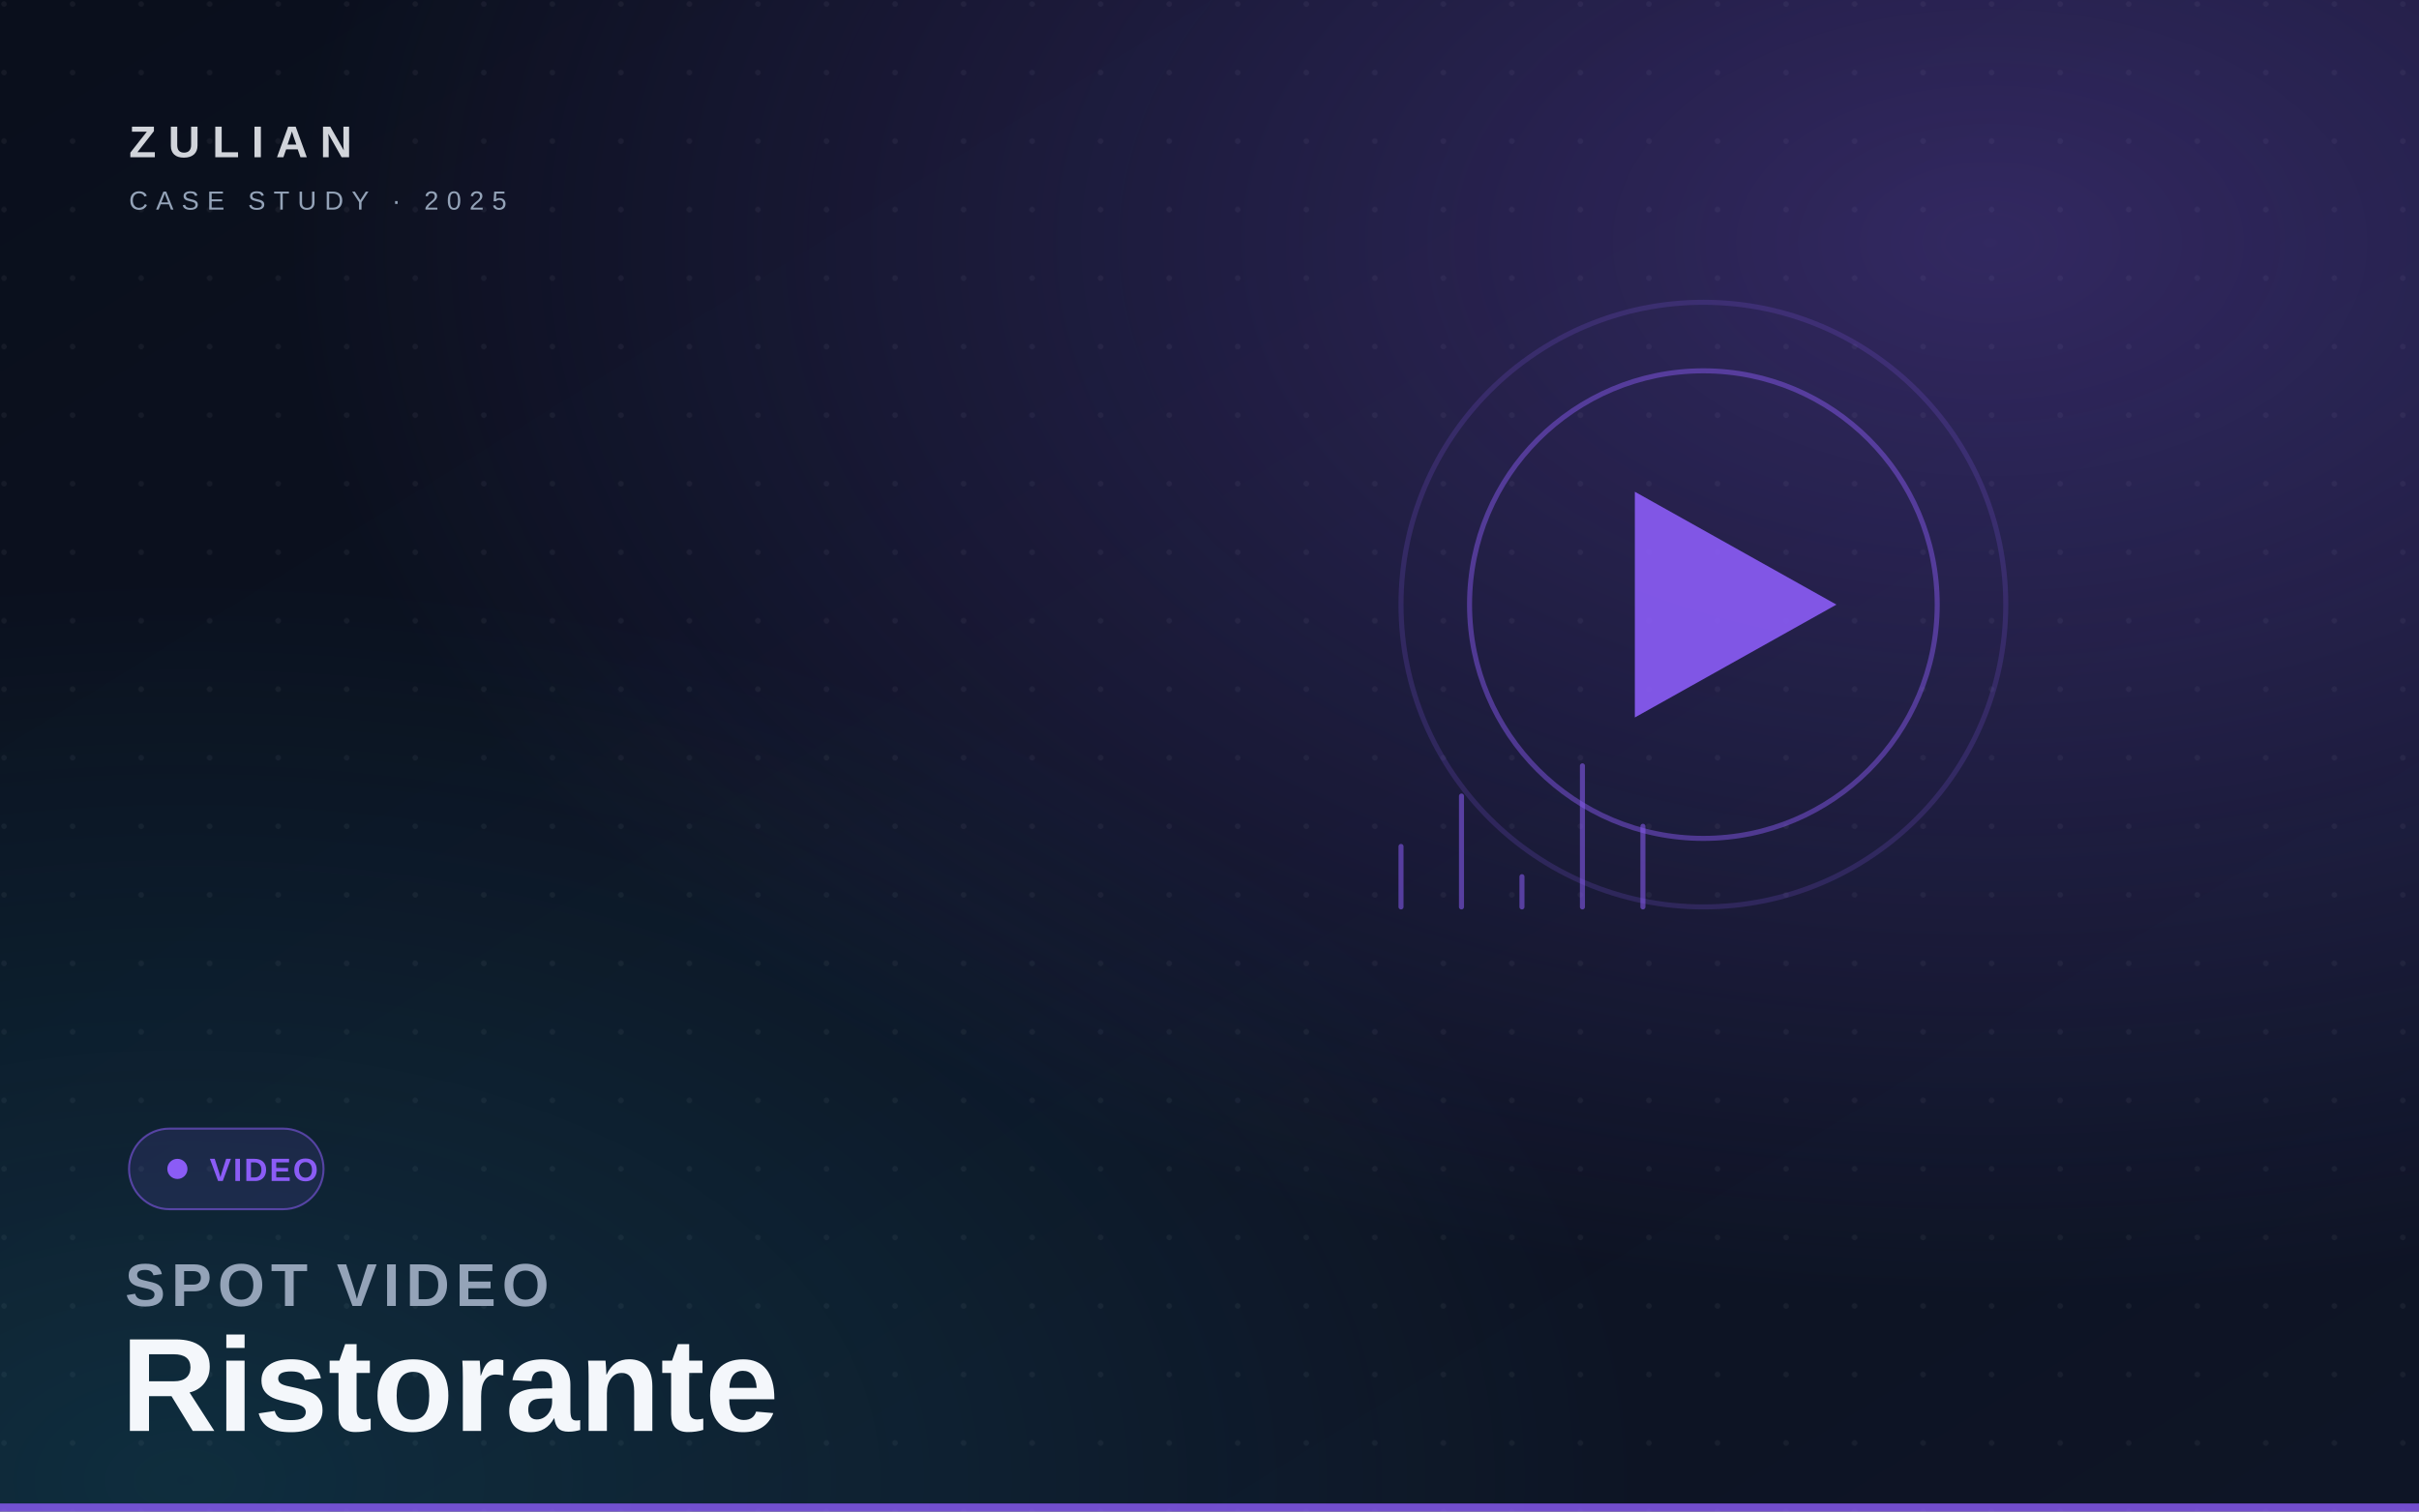
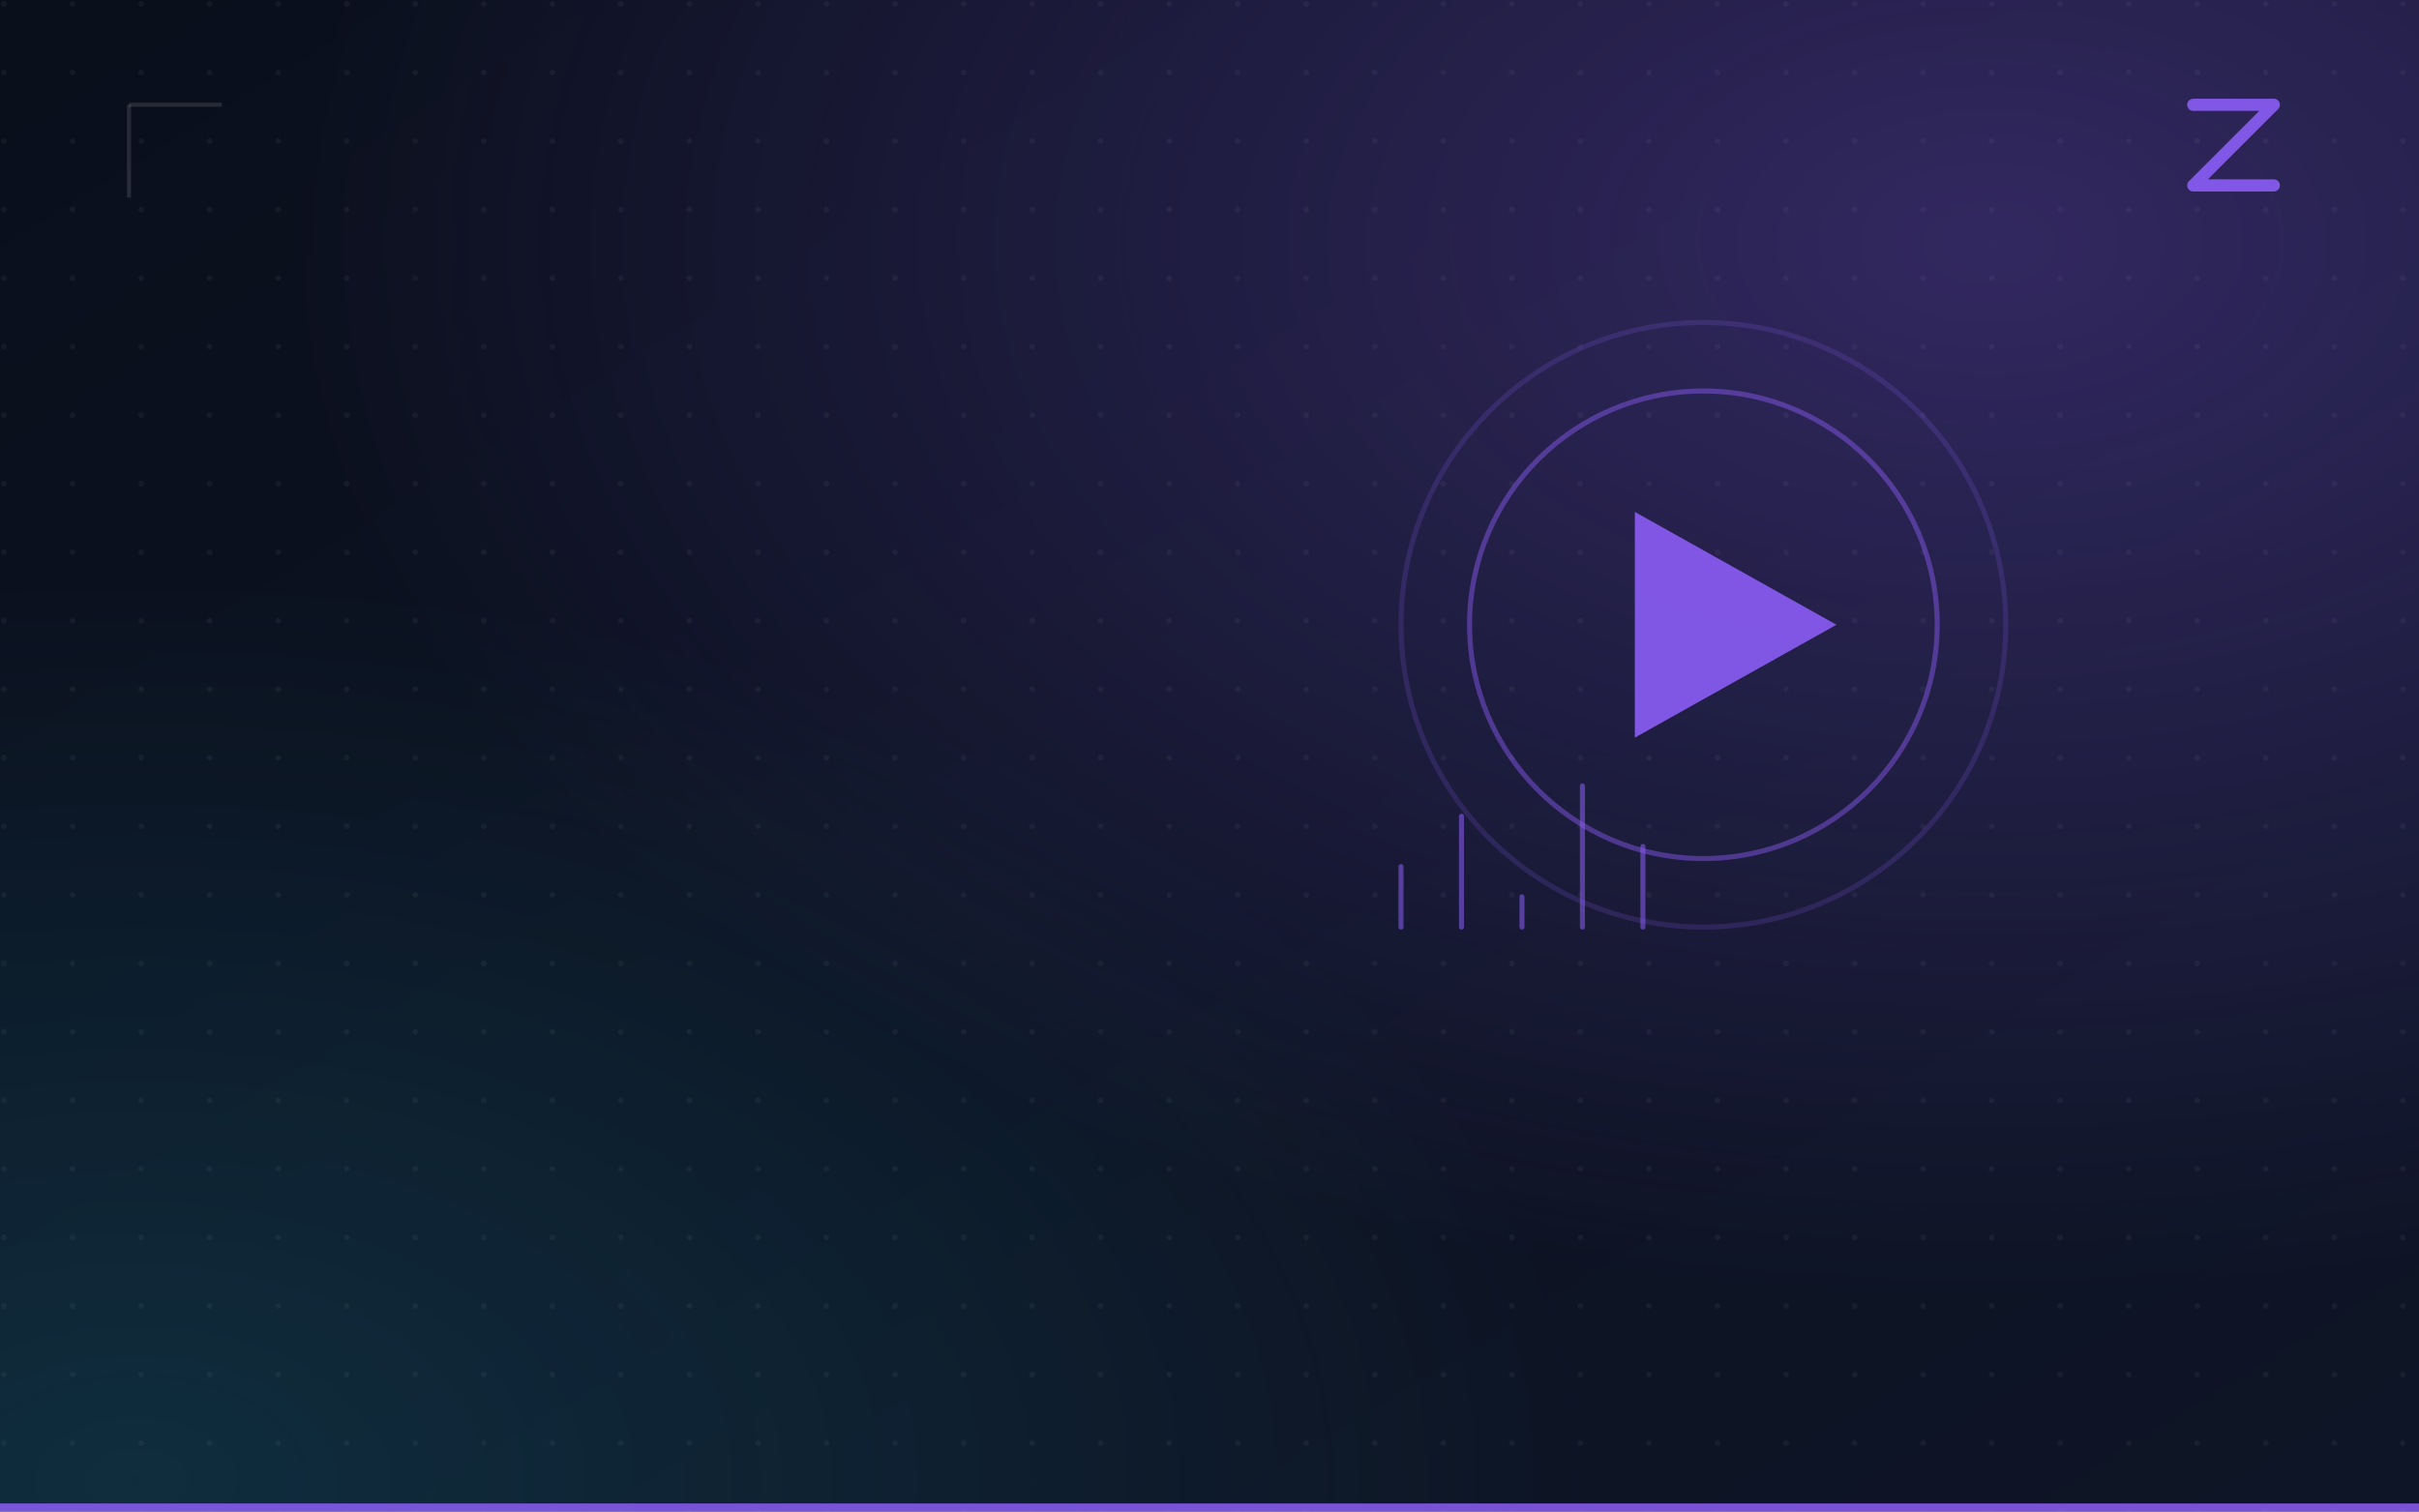
- <svg xmlns="http://www.w3.org/2000/svg" viewBox="0 0 1200 750" width="1200" height="750" role="img" aria-label="SPOT VIDEO Ristorante">
+ <svg xmlns="http://www.w3.org/2000/svg" viewBox="0 0 1200 750" width="1200" height="750" role="img" aria-label="Video">
  <defs>
    <linearGradient id="bg" x1="0" y1="0" x2="1" y2="1">
      <stop offset="0" stop-color="#0a0f1c" />
      <stop offset="1" stop-color="#0e1526" />
    </linearGradient>
    <radialGradient id="g1" cx="0.82" cy="0.16" r="0.7">
      <stop offset="0" stop-color="#8b5cf6" stop-opacity="0.30" />
      <stop offset="1" stop-color="#8b5cf6" stop-opacity="0" />
    </radialGradient>
-     <radialGradient id="g2" cx="0.08" cy="0.98" r="0.6">
+     <radialGradient id="g2" cx="0.06" cy="0.98" r="0.6">
      <stop offset="0" stop-color="#22d3ee" stop-opacity="0.14" />
      <stop offset="1" stop-color="#22d3ee" stop-opacity="0" />
    </radialGradient>
    <pattern id="dots" width="34" height="34" patternUnits="userSpaceOnUse">
      <circle cx="2" cy="2" r="1.4" fill="#ffffff" fill-opacity="0.05" />
    </pattern>
  </defs>
  <rect width="1200" height="750" fill="url(#bg)" />
  <rect width="1200" height="750" fill="url(#dots)" />
  <rect width="1200" height="750" fill="url(#g1)" />
  <rect width="1200" height="750" fill="url(#g2)" />
-   <g transform="translate(845,300)">
+   <g transform="translate(845,310)">
    <circle r="116" stroke="#8b5cf6" fill="none" stroke-width="2.5" stroke-linecap="round" stroke-linejoin="round" opacity="0.45" />
    <circle r="150" stroke="#8b5cf6" fill="none" stroke-width="2.5" stroke-linecap="round" stroke-linejoin="round" opacity="0.18" />
    <path d="M-34,-56 L66,0 L-34,56 Z" fill="#8b5cf6" opacity="0.9" />
    <g stroke="#8b5cf6" fill="none" stroke-width="2.5" stroke-linecap="round" stroke-linejoin="round" opacity="0.55">
      <line x1="-150" y1="150" x2="-150" y2="120" />
      <line x1="-120" y1="150" x2="-120" y2="95" />
      <line x1="-90" y1="150" x2="-90" y2="135" />
      <line x1="-60" y1="150" x2="-60" y2="80" />
      <line x1="-30" y1="150" x2="-30" y2="110" />
    </g>
  </g>
-   <text x="64" y="78" font-family="Arial, Helvetica, sans-serif" font-size="22" font-weight="700" letter-spacing="6" fill="#f4f7fb" fill-opacity="0.85">ZULIAN</text>
-   <text x="64" y="104" font-family="Arial, Helvetica, sans-serif" font-size="13" letter-spacing="4" fill="#94a3b8">CASE STUDY · 2025</text>
-   <g transform="translate(64,560)">
-     <rect x="0" y="0" width="96.5" height="40" rx="20" fill="#8b5cf6" fill-opacity="0.12" stroke="#8b5cf6" stroke-opacity="0.55" />
-     <circle cx="24" cy="20" r="5" fill="#8b5cf6" />
-     <text x="40" y="26" font-family="Arial, Helvetica, sans-serif" font-size="16" font-weight="700" letter-spacing="1" fill="#8b5cf6">VIDEO</text>
+   <g transform="translate(1108,72)">
+     <path d="M-20,-20 L20,-20 L-20,20 L20,20" stroke="#8b5cf6" fill="none" stroke-width="6" stroke-linecap="round" stroke-linejoin="round" opacity="0.9" />
  </g>
-   <text x="62" y="648" font-family="Arial, Helvetica, sans-serif" font-size="30" letter-spacing="3" fill="#94a3b8" font-weight="600">SPOT VIDEO</text>
-   <text x="60" y="710" font-family="Arial, Helvetica, sans-serif" font-size="66" font-weight="800" fill="#f4f7fb">Ristorante</text>
-   <rect x="0" y="746" width="1200" height="4" fill="#8b5cf6" fill-opacity="0.8" />
+   <g stroke="#ffffff" stroke-opacity="0.12" stroke-width="2" fill="none">
+     <path d="M64,52 H110" />
+     <path d="M64,52 V98" />
+   </g>
+   <rect x="0" y="746" width="1200" height="4" fill="#8b5cf6" fill-opacity="0.85" />
</svg>
